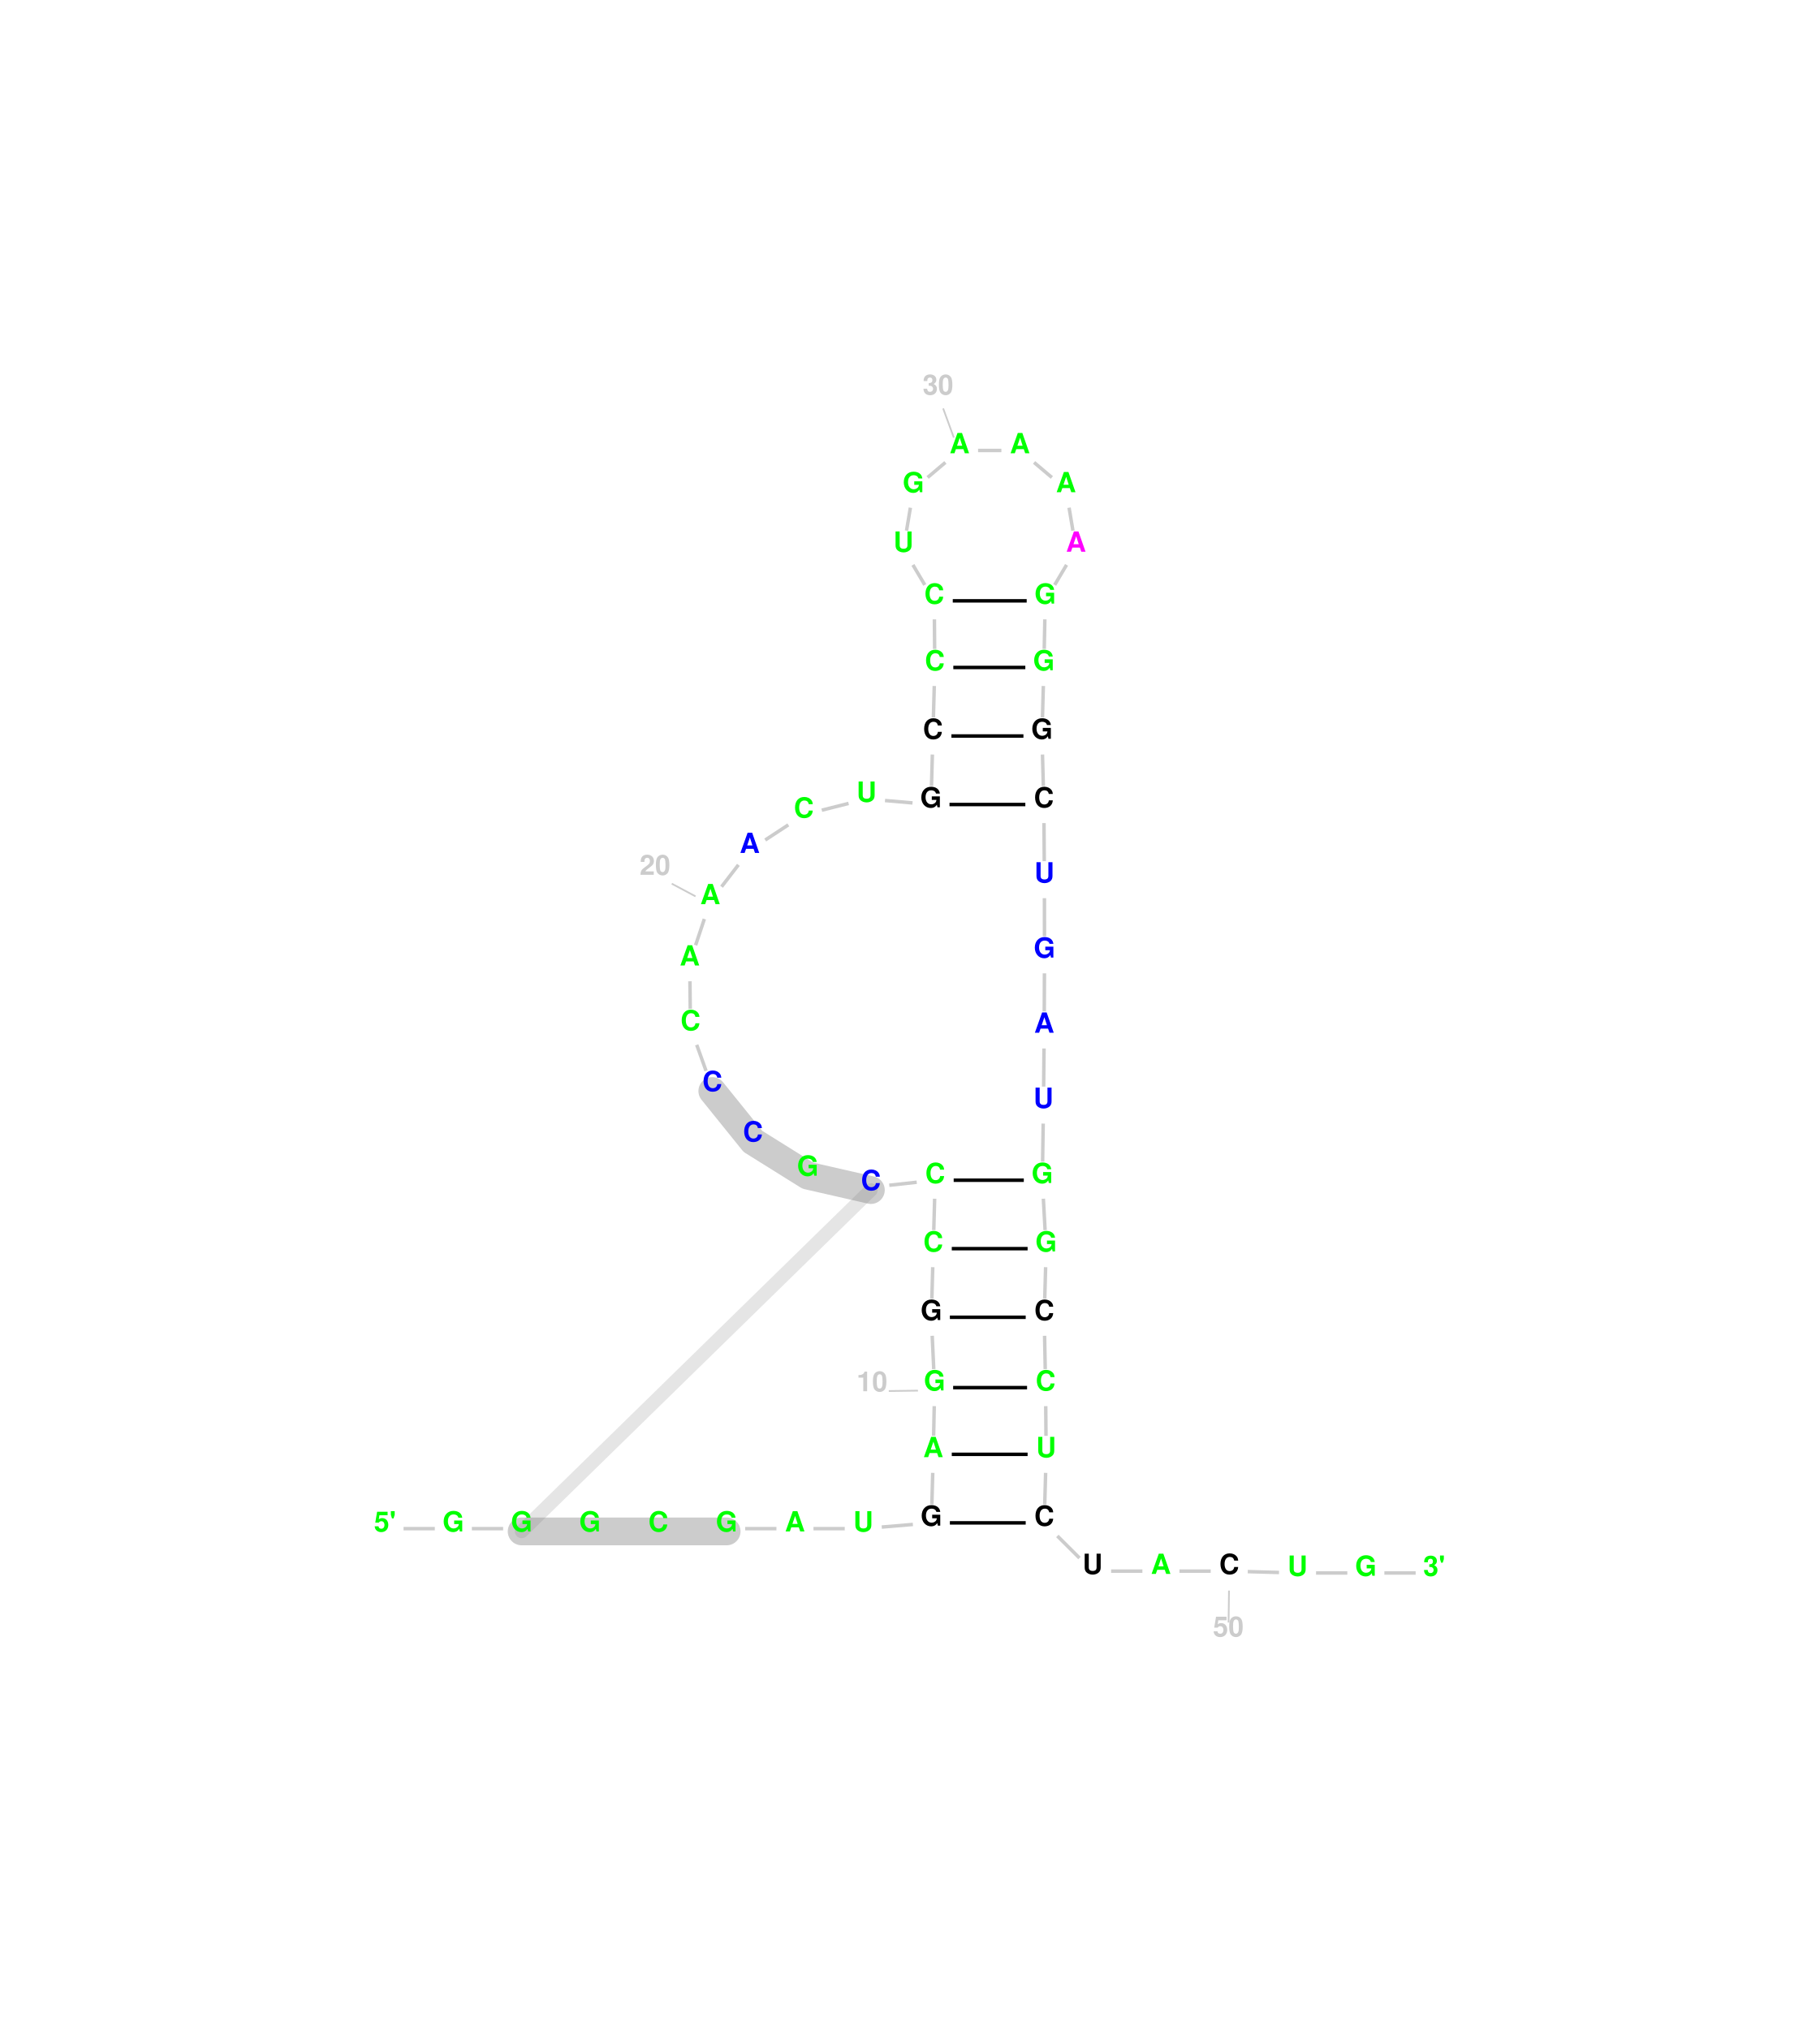
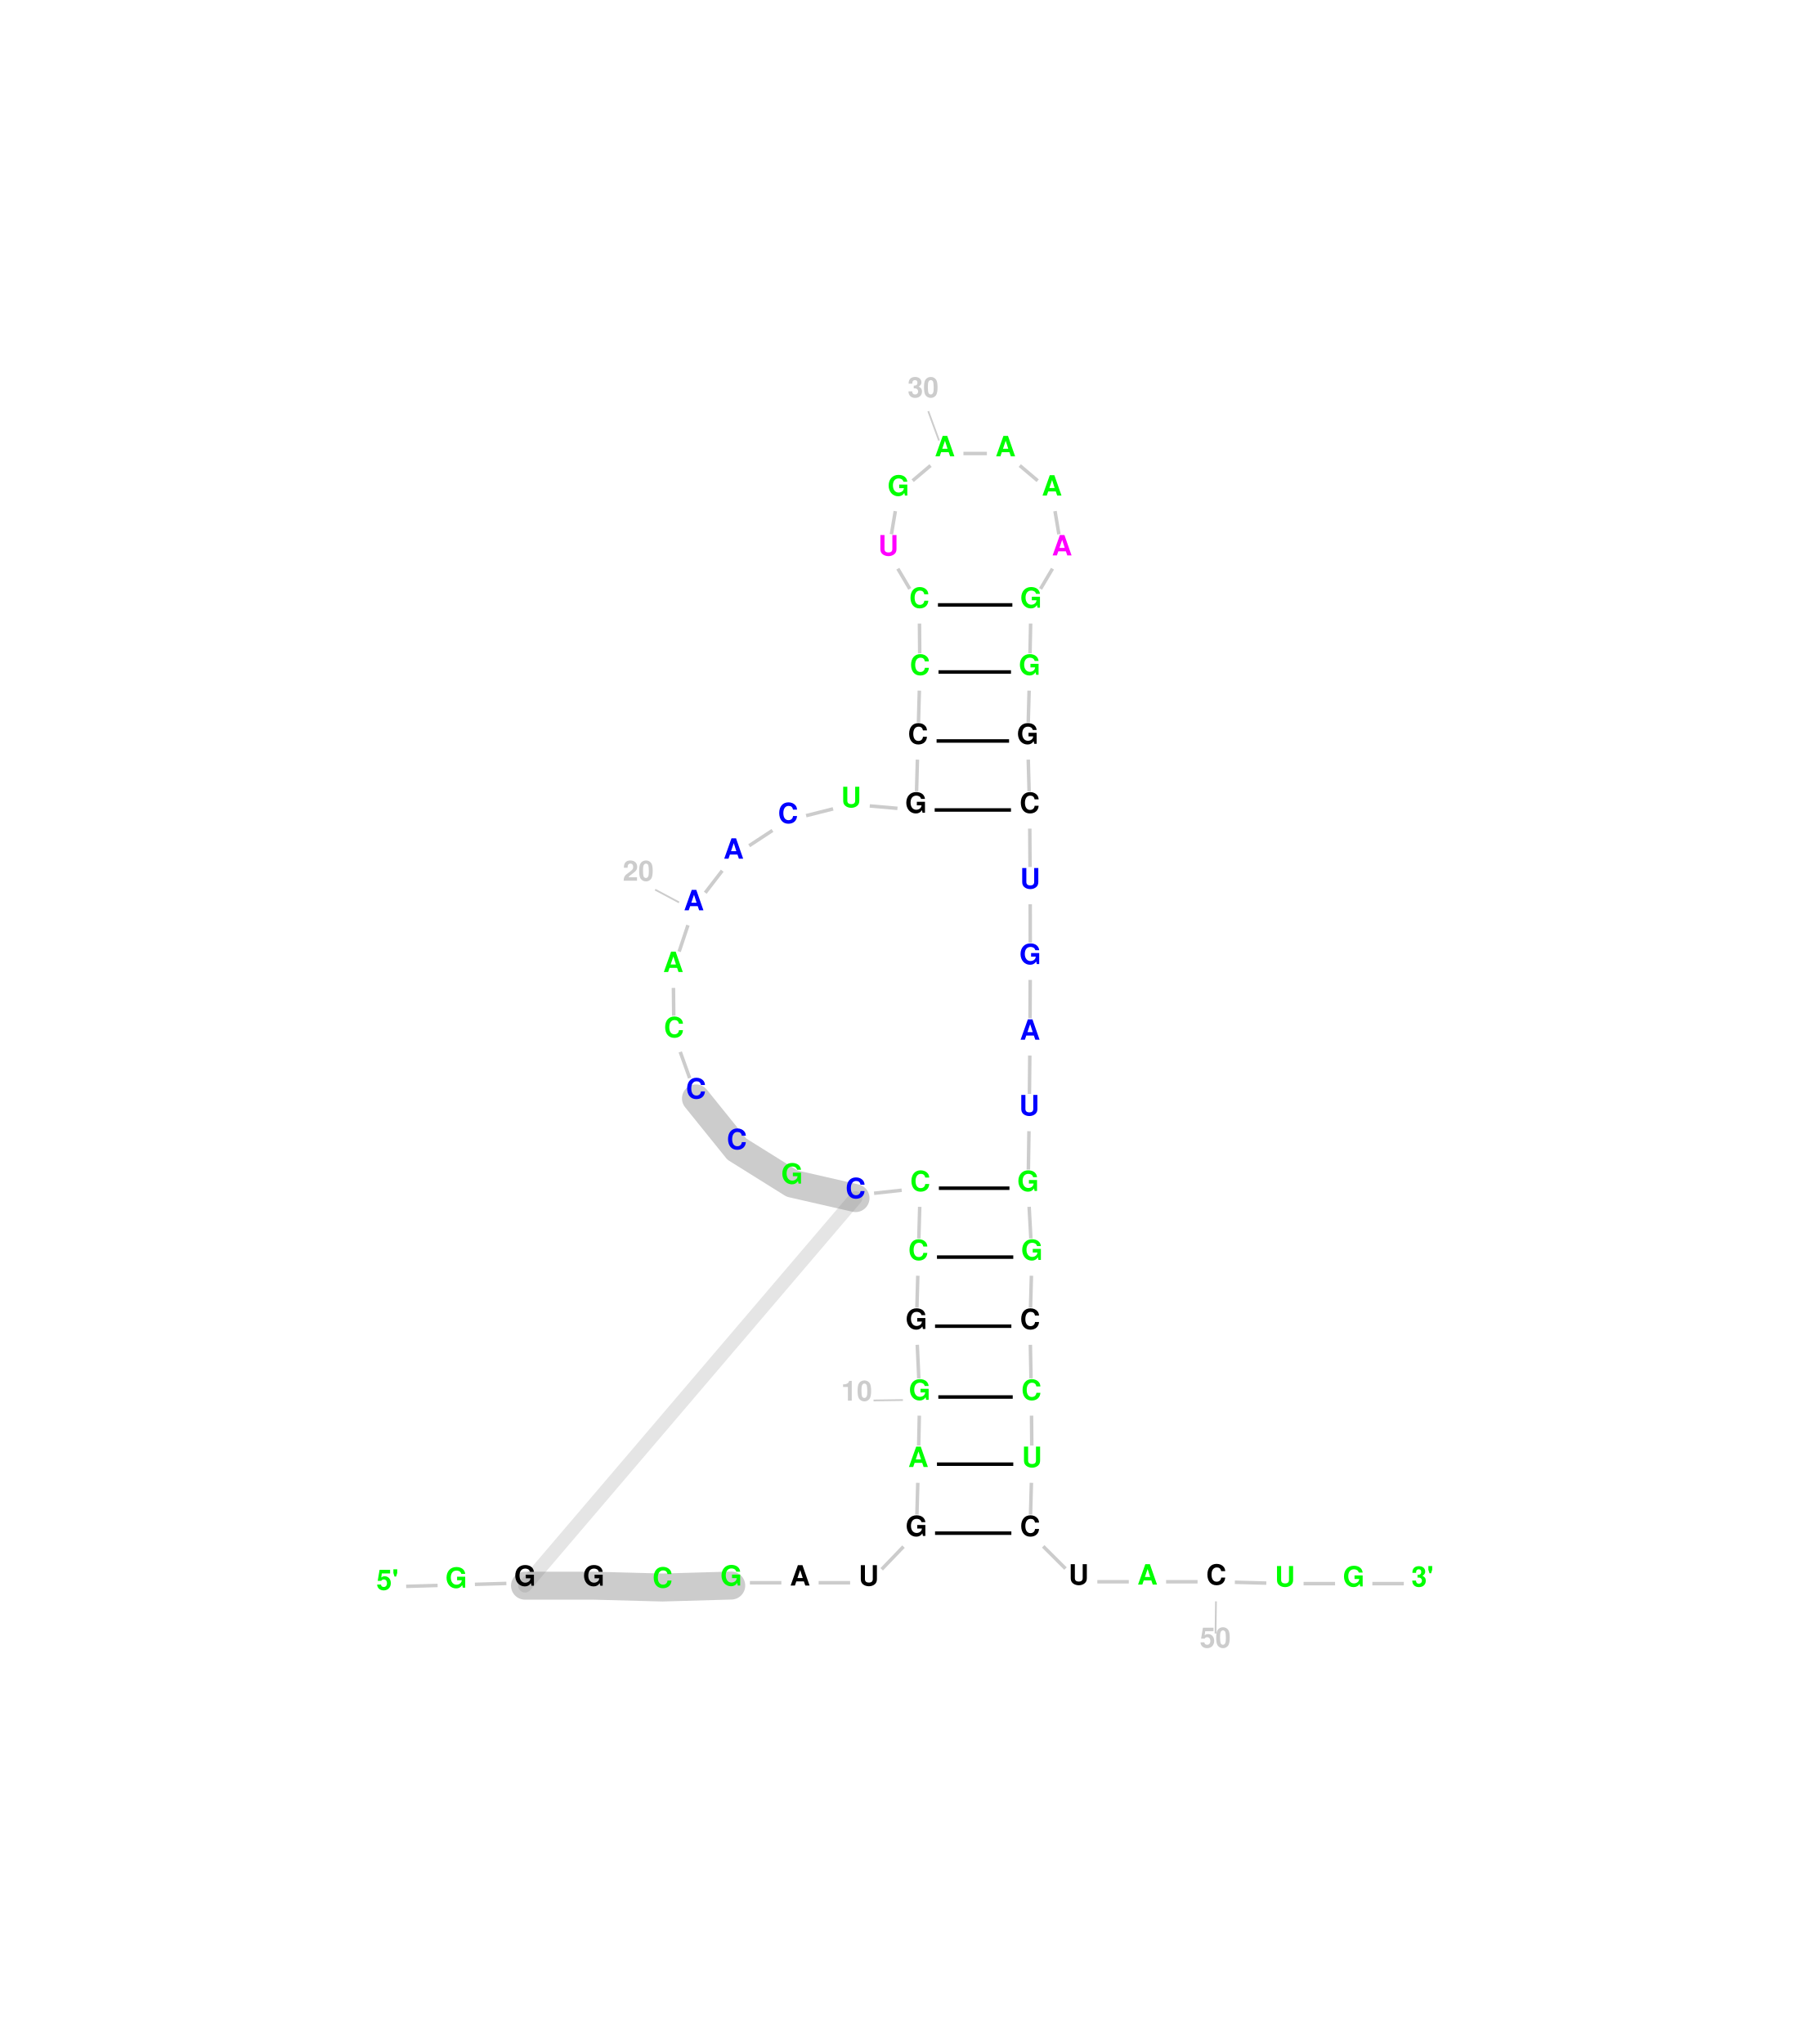
- <svg xmlns="http://www.w3.org/2000/svg" width="200.644" height="223.833" style="font-size: 3.065px; font-weight: bold; font-family: Helvetica; ">
+ <svg xmlns="http://www.w3.org/2000/svg" width="198.347" height="223.973">
  <g>
    <style type="text/css">


- text.red {fill: rgb(255, 0, 255); }
- text.green {fill: rgb(0, 255, 0); }
- text.blue {fill: rgb(0, 0, 255); }
- text.black {fill: rgb(0, 0, 0); }
- text.gray {fill: rgb(204, 204, 204); }
- text.brown {fill: rgb(211.65, 104.55, 30.6); }
- text {fill: rgb(0, 0, 0); text-anchor: middle; alignment-baseline: middle; }
circle.red {stroke: rgb(255, 0, 255); fill: none; }
circle.green {stroke: rgb(0, 255, 0); fill: none; }
circle.blue {stroke: rgb(0, 0, 255); fill: none; }
circle.black {stroke: rgb(0, 0, 0); fill: none; }
circle.gray {stroke: rgb(204, 204, 204); fill: none; }
circle.brown {stroke: rgb(211.65, 104.55, 30.6); fill: none; }
line.red {stroke: rgb(255, 0, 255); stroke-width: 0.383; }
line.green {stroke: rgb(0, 255, 0); stroke-width: 0.383; }
line.blue {stroke: rgb(0, 0, 255); stroke-width: 0.383; }
line.black {stroke: rgb(0, 0, 0); stroke-width: 0.383; }
line.gray {stroke: rgb(204, 204, 204); stroke-width: 0.383; }
line.brown {stroke: rgb(211.65, 104.55, 30.6); stroke-width: 0.383; }
line {stroke: rgb(0, 0, 0); }
- text.numbering-label {fill: rgb(204, 204, 204);}
- line.numbering-line {stroke: rgb(204, 204, 204); stroke-width: 0.192;}
- line.predicted {stroke: rgb(0, 0, 0); stroke-dasharray: 2}
- .template {visibility:hidden}
- polyline {fill:none; stroke-linejoin:round; }
- .pseudoknot_segment1 {stroke-linecap:round; stroke-opacity: 0.4; stroke-width:3.065px}
- .pseudoknot_segment2 {stroke-linecap:round; stroke-opacity: 0.4; stroke-width:3.065px}
- .pseudoknot_connection {stroke-linecap:round; stroke-opacity: 0.2; stroke-width:1.5}
+ text.red {fill: rgb(255, 0, 255); font-size: 3.065px; font-weight: bold; font-family: Helvetica; }
+ text.green {fill: rgb(0, 255, 0); font-size: 3.065px; font-weight: bold; font-family: Helvetica; }
+ text.blue {fill: rgb(0, 0, 255); font-size: 3.065px; font-weight: bold; font-family: Helvetica; }
+ text.black {fill: rgb(0, 0, 0); font-size: 3.065px; font-weight: bold; font-family: Helvetica; }
+ text.gray {fill: rgb(204, 204, 204); font-size: 3.065px; font-weight: bold; font-family: Helvetica; }
+ text.brown {fill: rgb(211.65, 104.55, 30.6); font-size: 3.065px; font-weight: bold; font-family: Helvetica; }
+ text {fill: rgb(0, 0, 0); font-size: 3.065px; font-weight: bold; font-family: Helvetica; text-anchor: middle; alignment-baseline: middle; }
+ 
+ .pseudoknot_connection{stroke-linecap: round; stroke-opacity: 0.2; stroke-width: 1.5; }
+ .pseudoknot_segment1{stroke-linecap: round; stroke-opacity: 0.4; stroke-width: 3.065; }
+ .pseudoknot_segment2{stroke-linecap: round; stroke-opacity: 0.4; stroke-width: 3.065; }
+ line.numbering-line{stroke: rgb(204, 204, 204); stroke-width: 0.192; }
+ line.predicted{stroke: rgb(0, 0, 0); stroke-dasharray: 2; }
+ polyline{fill: none; stroke-linejoin: round; }
+ template{visibility: hidden; }
+ text.numbering-label{fill: rgb(204, 204, 204); }

</style>
  </g>
  <g>
-     <polyline points="57.535 168.941, 65.071 168.941, 72.606 168.941, 80.142 168.941" class="gray pseudoknot_segment1" stroke="gray" title="Pseudoknot 2:5--14:17(GGCG--CGCC)" id="pn-2-5-14-17" />
-   </g>
-   <g>
-     <polyline points="96.05 131.283, 89.094 129.694, 83.043 125.915, 78.564 120.361" class="gray pseudoknot_segment2" stroke="gray" title="Pseudoknot 2:5--14:17(GGCG--CGCC)" id="pn-2-5-14-17" />
-   </g>
-   <g>
-     <polyline points="57.535 168.941, 96.05 131.283" class="gray pseudoknot_connection" stroke="gray" title="Pseudoknot 2:5--14:17(GGCG--CGCC)" id="pn-2-5-14-17" />
-   </g>
-   <g>
-     <text x="42.465" y="168.941" class="green">5'</text>
-   </g>
-   <g>
-     <text x="50" y="168.941" class="green">G</text>
-   </g>
-   <g>
-     <text x="57.535" y="168.941" class="green">G</text>
-   </g>
-   <g>
-     <text x="65.071" y="168.941" class="green">G</text>
-   </g>
-   <g>
-     <text x="72.606" y="168.941" class="green">C</text>
-   </g>
-   <g>
-     <text x="80.142" y="168.941" class="green">G</text>
-   </g>
-   <g>
-     <text x="87.677" y="168.941" class="green">A</text>
-   </g>
-   <g>
-     <text x="95.213" y="168.941" class="green">U</text>
-   </g>
-   <g>
-     <text x="102.722" y="168.305" class="black">G</text>
-   </g>
-   <g>
-     <line x1="104.765" y1="167.998" x2="113.128" y2="167.998" class="black" />
-   </g>
-   <g>
-     <text x="102.932" y="160.745" class="green">A</text>
-   </g>
-   <g>
-     <line x1="104.975" y1="160.438" x2="113.338" y2="160.438" class="black" />
-   </g>
-   <g>
-     <text x="103.082" y="153.385" class="green">G</text>
-   </g>
-   <g>
-     <line x1="105.125" y1="153.078" x2="113.278" y2="153.078" class="black" />
-   </g>
-   <g>
-     <text x="96.185" y="153.481" class="numbering-label sequential">10</text>
-   </g>
-   <g>
-     <line x1="101.243" y1="153.41" x2="98.025" y2="153.455" class="numbering-line sequential" />
-   </g>
-   <g>
-     <text x="102.722" y="145.625" class="black">G</text>
-   </g>
-   <g>
-     <line x1="104.765" y1="145.318" x2="113.128" y2="145.318" class="black" />
-   </g>
-   <g>
-     <text x="102.932" y="138.055" class="green">C</text>
-   </g>
-   <g>
-     <line x1="104.975" y1="137.748" x2="113.338" y2="137.748" class="black" />
-   </g>
-   <g>
-     <text x="103.142" y="130.505" class="green">C</text>
-   </g>
-   <g>
-     <line x1="105.185" y1="130.198" x2="112.918" y2="130.198" class="black" />
-   </g>
-   <g>
-     <text x="96.05" y="131.283" class="blue">C</text>
-   </g>
-   <g>
-     <text x="89.094" y="129.694" class="green">G</text>
-   </g>
-   <g>
-     <text x="83.043" y="125.915" class="blue">C</text>
-   </g>
-   <g>
-     <text x="78.564" y="120.361" class="blue">C</text>
-   </g>
-   <g>
-     <text x="76.152" y="113.647" class="green">C</text>
-   </g>
-   <g>
-     <text x="76.073" y="106.513" class="green">A</text>
-   </g>
-   <g>
-     <text x="78.335" y="99.747" class="green">A</text>
-   </g>
-   <g>
-     <text x="72.249" y="96.504" class="numbering-label sequential">20</text>
-   </g>
-   <g>
-     <line x1="76.712" y1="98.882" x2="74.088" y2="97.484" class="numbering-line sequential" />
-   </g>
-   <g>
-     <text x="82.69" y="94.095" class="blue">A</text>
-   </g>
-   <g>
-     <text x="88.655" y="90.182" class="green">C</text>
-   </g>
-   <g>
-     <text x="95.573" y="88.44" class="green">U</text>
-   </g>
-   <g>
-     <text x="102.681" y="89.06" class="black">G</text>
-   </g>
-   <g>
-     <line x1="104.724" y1="88.753" x2="113.087" y2="88.753" class="black" />
-   </g>
-   <g>
-     <text x="102.891" y="81.5" class="black">C</text>
-   </g>
-   <g>
-     <line x1="104.934" y1="81.193" x2="112.877" y2="81.193" class="black" />
-   </g>
-   <g>
-     <text x="103.101" y="73.94" class="green">C</text>
-   </g>
-   <g>
-     <line x1="105.144" y1="73.633" x2="113.087" y2="73.633" class="black" />
-   </g>
-   <g>
-     <text x="103.041" y="66.59" class="green">C</text>
-   </g>
-   <g>
-     <line x1="105.084" y1="66.283" x2="113.237" y2="66.283" class="black" />
-   </g>
-   <g>
-     <text x="99.645" y="60.864" class="green">U</text>
-   </g>
-   <g>
-     <text x="100.749" y="54.299" class="green">G</text>
-   </g>
-   <g>
-     <text x="105.832" y="50" class="green">A</text>
-   </g>
-   <g>
-     <text x="103.461" y="43.524" class="numbering-label sequential">30</text>
-   </g>
-   <g>
-     <line x1="105.2" y1="48.273" x2="104.022" y2="45.056" class="numbering-line sequential" />
-   </g>
-   <g>
-     <text x="112.489" y="50" class="green">A</text>
-   </g>
-   <g>
-     <text x="117.572" y="54.299" class="green">A</text>
-   </g>
-   <g>
-     <text x="118.677" y="60.864" class="red">A</text>
-   </g>
-   <g>
-     <text x="115.281" y="66.59" class="green">G</text>
-   </g>
-   <g>
-     <text x="115.131" y="73.94" class="green">G</text>
-   </g>
-   <g>
-     <text x="114.921" y="81.5" class="black">G</text>
-   </g>
-   <g>
-     <text x="115.131" y="89.06" class="black">C</text>
-   </g>
-   <g>
-     <text x="115.19" y="97.349" class="blue">U</text>
-   </g>
-   <g>
-     <text x="115.202" y="105.638" class="blue">G</text>
-   </g>
-   <g>
-     <text x="115.168" y="113.927" class="blue">A</text>
-   </g>
-   <g>
-     <text x="115.088" y="122.216" class="blue">U</text>
-   </g>
-   <g>
-     <text x="114.962" y="130.505" class="green">G</text>
-   </g>
-   <g>
-     <text x="115.382" y="138.055" class="green">G</text>
-   </g>
-   <g>
-     <text x="115.172" y="145.625" class="black">C</text>
-   </g>
-   <g>
-     <text x="115.322" y="153.385" class="green">C</text>
-   </g>
-   <g>
-     <text x="115.382" y="160.745" class="green">U</text>
-   </g>
-   <g>
-     <text x="115.172" y="168.305" class="black">C</text>
-   </g>
-   <g>
-     <text x="120.505" y="173.628" class="black">U</text>
-   </g>
-   <g>
-     <text x="128.04" y="173.628" class="green">A</text>
-   </g>
-   <g>
-     <text x="135.576" y="173.628" class="black">C</text>
-   </g>
-   <g>
-     <text x="135.482" y="180.524" class="numbering-label sequential">50</text>
-   </g>
-   <g>
-     <line x1="135.551" y1="175.467" x2="135.503" y2="178.992" class="numbering-line sequential" />
-   </g>
-   <g>
-     <text x="143.109" y="173.833" class="green">U</text>
-   </g>
-   <g>
-     <text x="150.644" y="173.833" class="green">G</text>
-   </g>
-   <g>
-     <text x="158.18" y="173.833" class="green">3'</text>
-   </g>
-   <g>
-     <line x1="44.508" y1="168.635" x2="47.956" y2="168.635" class="gray" />
-   </g>
-   <g>
-     <line x1="52.044" y1="168.635" x2="55.492" y2="168.635" class="gray" />
-   </g>
-   <g>
-     <line x1="59.579" y1="168.635" x2="63.028" y2="168.635" class="gray" />
-   </g>
-   <g>
-     <line x1="67.115" y1="168.635" x2="70.563" y2="168.635" class="gray" />
-   </g>
-   <g>
-     <line x1="74.65" y1="168.635" x2="78.099" y2="168.635" class="gray" />
-   </g>
-   <g>
-     <line x1="82.186" y1="168.635" x2="85.634" y2="168.635" class="gray" />
-   </g>
-   <g>
-     <line x1="89.721" y1="168.635" x2="93.169" y2="168.635" class="gray" />
-   </g>
-   <g>
-     <line x1="97.249" y1="168.462" x2="100.685" y2="168.171" class="gray" />
-   </g>
-   <g>
-     <line x1="102.778" y1="165.956" x2="102.875" y2="162.481" class="gray" />
-   </g>
-   <g>
-     <line x1="102.973" y1="158.395" x2="103.04" y2="155.121" class="gray" />
-   </g>
-   <g>
-     <line x1="102.987" y1="151.037" x2="102.816" y2="147.36" class="gray" />
-   </g>
-   <g>
-     <line x1="102.778" y1="143.276" x2="102.875" y2="139.791" class="gray" />
-   </g>
-   <g>
-     <line x1="102.988" y1="135.706" x2="103.085" y2="132.241" class="gray" />
-   </g>
-   <g>
-     <line x1="101.11" y1="130.421" x2="98.081" y2="130.753" class="gray" />
-   </g>
-   <g>
-     <line x1="94.057" y1="130.521" x2="91.087" y2="129.843" class="gray" />
-   </g>
-   <g>
-     <line x1="87.361" y1="128.305" x2="84.776" y2="126.691" class="gray" />
-   </g>
-   <g>
-     <line x1="81.76" y1="124.018" x2="79.847" y2="121.646" class="gray" />
-   </g>
-   <g>
-     <line x1="77.874" y1="118.132" x2="76.843" y2="115.264" class="gray" />
-   </g>
-   <g>
-     <line x1="76.13" y1="111.297" x2="76.096" y2="108.25" class="gray" />
-   </g>
-   <g>
-     <line x1="76.721" y1="104.269" x2="77.687" y2="101.378" class="gray" />
-   </g>
-   <g>
-     <line x1="79.582" y1="97.822" x2="81.442" y2="95.408" class="gray" />
-   </g>
-   <g>
-     <line x1="84.398" y1="92.668" x2="86.946" y2="90.997" class="gray" />
-   </g>
-   <g>
-     <line x1="90.637" y1="89.377" x2="93.592" y2="88.632" class="gray" />
-   </g>
-   <g>
-     <line x1="97.609" y1="88.311" x2="100.645" y2="88.576" class="gray" />
-   </g>
-   <g>
-     <line x1="102.738" y1="86.711" x2="102.834" y2="83.236" class="gray" />
-   </g>
-   <g>
-     <line x1="102.948" y1="79.151" x2="103.044" y2="75.676" class="gray" />
-   </g>
-   <g>
-     <line x1="103.084" y1="71.59" x2="103.058" y2="68.327" class="gray" />
-   </g>
-   <g>
-     <line x1="101.998" y1="64.526" x2="100.687" y2="62.315" class="gray" />
-   </g>
-   <g>
-     <line x1="99.984" y1="58.542" x2="100.41" y2="56.008" class="gray" />
-   </g>
-   <g>
-     <line x1="102.31" y1="52.673" x2="104.272" y2="51.013" class="gray" />
-   </g>
-   <g>
-     <line x1="107.876" y1="49.694" x2="110.446" y2="49.694" class="gray" />
-   </g>
-   <g>
-     <line x1="114.05" y1="51.013" x2="116.012" y2="52.673" class="gray" />
-   </g>
-   <g>
-     <line x1="117.911" y1="56.008" x2="118.338" y2="58.542" class="gray" />
-   </g>
-   <g>
-     <line x1="117.635" y1="62.315" x2="116.323" y2="64.526" class="gray" />
-   </g>
-   <g>
-     <line x1="115.239" y1="68.326" x2="115.173" y2="71.59" class="gray" />
-   </g>
-   <g>
-     <line x1="115.074" y1="75.676" x2="114.978" y2="79.151" class="gray" />
-   </g>
-   <g>
-     <line x1="114.978" y1="83.236" x2="115.074" y2="86.711" class="gray" />
-   </g>
-   <g>
-     <line x1="115.145" y1="90.797" x2="115.175" y2="94.999" class="gray" />
-   </g>
-   <g>
-     <line x1="115.193" y1="99.086" x2="115.199" y2="103.288" class="gray" />
-   </g>
-   <g>
-     <line x1="115.194" y1="107.375" x2="115.176" y2="111.577" class="gray" />
-   </g>
-   <g>
-     <line x1="115.148" y1="115.664" x2="115.108" y2="119.866" class="gray" />
-   </g>
-   <g>
-     <line x1="115.057" y1="123.953" x2="114.993" y2="128.155" class="gray" />
-   </g>
-   <g>
-     <line x1="115.075" y1="132.239" x2="115.268" y2="135.708" class="gray" />
-   </g>
-   <g>
-     <line x1="115.325" y1="139.791" x2="115.228" y2="143.276" class="gray" />
-   </g>
-   <g>
-     <line x1="115.211" y1="147.361" x2="115.282" y2="151.035" class="gray" />
-   </g>
-   <g>
-     <line x1="115.338" y1="155.122" x2="115.365" y2="158.395" class="gray" />
-   </g>
-   <g>
-     <line x1="115.325" y1="162.481" x2="115.228" y2="165.956" class="gray" />
-   </g>
-   <g>
-     <line x1="116.618" y1="169.442" x2="119.059" y2="171.878" class="gray" />
-   </g>
-   <g>
-     <line x1="122.548" y1="173.322" x2="125.997" y2="173.322" class="gray" />
-   </g>
-   <g>
-     <line x1="130.084" y1="173.322" x2="133.532" y2="173.322" class="gray" />
-   </g>
-   <g>
-     <line x1="137.619" y1="173.377" x2="141.066" y2="173.471" class="gray" />
-   </g>
-   <g>
-     <line x1="145.152" y1="173.527" x2="148.601" y2="173.527" class="gray" />
-   </g>
-   <g>
-     <line x1="152.688" y1="173.527" x2="156.136" y2="173.527" class="gray" />
+     <polyline points="57.532 173.753, 65.068 173.753, 72.601 173.953, 80.133 173.739" class="gray pseudoknot_segment1" stroke="gray" title="Pseudoknot 2:5--14:17(GGCG--CGCC)" id="pn-2-5-14-17" />
+   </g>
+   <g>
+     <polyline points="93.753 131.283, 86.797 129.694, 80.746 125.915, 76.267 120.361" class="gray pseudoknot_segment2" stroke="gray" title="Pseudoknot 2:5--14:17(GGCG--CGCC)" id="pn-2-5-14-17" />
+   </g>
+   <g>
+     <polyline points="57.532 173.753, 93.753 131.283" class="gray pseudoknot_connection" stroke="gray" title="Pseudoknot 2:5--14:17(GGCG--CGCC)" id="pn-2-5-14-17" />
+   </g>
+   <g>
+     <text x="42.468" y="174.193" class="green">5'</text>
+   </g>
+   <g>
+     <text x="50" y="173.973" class="green">G</text>
+   </g>
+   <g>
+     <text x="57.532" y="173.753" class="black">G</text>
+   </g>
+   <g>
+     <text x="65.068" y="173.753" class="black">G</text>
+   </g>
+   <g>
+     <text x="72.601" y="173.953" class="green">C</text>
+   </g>
+   <g>
+     <text x="80.133" y="173.739" class="green">G</text>
+   </g>
+   <g>
+     <text x="87.669" y="173.739" class="black">A</text>
+   </g>
+   <g>
+     <text x="95.204" y="173.739" class="black">U</text>
+   </g>
+   <g>
+     <text x="100.425" y="168.305" class="black">G</text>
+   </g>
+   <g>
+     <line x1="102.468" y1="167.998" x2="110.831" y2="167.998" class="black" />
+   </g>
+   <g>
+     <text x="100.635" y="160.745" class="green">A</text>
+   </g>
+   <g>
+     <line x1="102.678" y1="160.438" x2="111.041" y2="160.438" class="black" />
+   </g>
+   <g>
+     <text x="100.785" y="153.385" class="green">G</text>
+   </g>
+   <g>
+     <line x1="102.828" y1="153.078" x2="110.981" y2="153.078" class="black" />
+   </g>
+   <g>
+     <text x="93.888" y="153.481" class="numbering-label sequential">10</text>
+   </g>
+   <g>
+     <line x1="98.946" y1="153.41" x2="95.728" y2="153.455" class="numbering-line sequential" />
+   </g>
+   <g>
+     <text x="100.425" y="145.625" class="black">G</text>
+   </g>
+   <g>
+     <line x1="102.468" y1="145.318" x2="110.831" y2="145.318" class="black" />
+   </g>
+   <g>
+     <text x="100.635" y="138.055" class="green">C</text>
+   </g>
+   <g>
+     <line x1="102.678" y1="137.748" x2="111.041" y2="137.748" class="black" />
+   </g>
+   <g>
+     <text x="100.845" y="130.505" class="green">C</text>
+   </g>
+   <g>
+     <line x1="102.888" y1="130.198" x2="110.621" y2="130.198" class="black" />
+   </g>
+   <g>
+     <text x="93.753" y="131.283" class="blue">C</text>
+   </g>
+   <g>
+     <text x="86.797" y="129.694" class="green">G</text>
+   </g>
+   <g>
+     <text x="80.746" y="125.915" class="blue">C</text>
+   </g>
+   <g>
+     <text x="76.267" y="120.361" class="blue">C</text>
+   </g>
+   <g>
+     <text x="73.855" y="113.647" class="green">C</text>
+   </g>
+   <g>
+     <text x="73.776" y="106.513" class="green">A</text>
+   </g>
+   <g>
+     <text x="76.038" y="99.747" class="blue">A</text>
+   </g>
+   <g>
+     <text x="69.952" y="96.504" class="numbering-label sequential">20</text>
+   </g>
+   <g>
+     <line x1="74.415" y1="98.882" x2="71.791" y2="97.484" class="numbering-line sequential" />
+   </g>
+   <g>
+     <text x="80.393" y="94.095" class="blue">A</text>
+   </g>
+   <g>
+     <text x="86.358" y="90.182" class="blue">C</text>
+   </g>
+   <g>
+     <text x="93.276" y="88.44" class="green">U</text>
+   </g>
+   <g>
+     <text x="100.384" y="89.06" class="black">G</text>
+   </g>
+   <g>
+     <line x1="102.427" y1="88.753" x2="110.79" y2="88.753" class="black" />
+   </g>
+   <g>
+     <text x="100.594" y="81.5" class="black">C</text>
+   </g>
+   <g>
+     <line x1="102.637" y1="81.193" x2="110.58" y2="81.193" class="black" />
+   </g>
+   <g>
+     <text x="100.804" y="73.94" class="green">C</text>
+   </g>
+   <g>
+     <line x1="102.847" y1="73.633" x2="110.79" y2="73.633" class="black" />
+   </g>
+   <g>
+     <text x="100.744" y="66.59" class="green">C</text>
+   </g>
+   <g>
+     <line x1="102.787" y1="66.283" x2="110.94" y2="66.283" class="black" />
+   </g>
+   <g>
+     <text x="97.348" y="60.864" class="red">U</text>
+   </g>
+   <g>
+     <text x="98.452" y="54.299" class="green">G</text>
+   </g>
+   <g>
+     <text x="103.535" y="50" class="green">A</text>
+   </g>
+   <g>
+     <text x="101.164" y="43.524" class="numbering-label sequential">30</text>
+   </g>
+   <g>
+     <line x1="102.903" y1="48.273" x2="101.725" y2="45.056" class="numbering-line sequential" />
+   </g>
+   <g>
+     <text x="110.193" y="50" class="green">A</text>
+   </g>
+   <g>
+     <text x="115.275" y="54.299" class="green">A</text>
+   </g>
+   <g>
+     <text x="116.38" y="60.864" class="red">A</text>
+   </g>
+   <g>
+     <text x="112.984" y="66.59" class="green">G</text>
+   </g>
+   <g>
+     <text x="112.834" y="73.94" class="green">G</text>
+   </g>
+   <g>
+     <text x="112.624" y="81.5" class="black">G</text>
+   </g>
+   <g>
+     <text x="112.834" y="89.06" class="black">C</text>
+   </g>
+   <g>
+     <text x="112.893" y="97.349" class="blue">U</text>
+   </g>
+   <g>
+     <text x="112.905" y="105.638" class="blue">G</text>
+   </g>
+   <g>
+     <text x="112.871" y="113.927" class="blue">A</text>
+   </g>
+   <g>
+     <text x="112.791" y="122.216" class="blue">U</text>
+   </g>
+   <g>
+     <text x="112.665" y="130.505" class="green">G</text>
+   </g>
+   <g>
+     <text x="113.085" y="138.055" class="green">G</text>
+   </g>
+   <g>
+     <text x="112.875" y="145.625" class="black">C</text>
+   </g>
+   <g>
+     <text x="113.025" y="153.385" class="green">C</text>
+   </g>
+   <g>
+     <text x="113.085" y="160.745" class="green">U</text>
+   </g>
+   <g>
+     <text x="112.875" y="168.305" class="black">C</text>
+   </g>
+   <g>
+     <text x="118.208" y="173.628" class="black">U</text>
+   </g>
+   <g>
+     <text x="125.743" y="173.628" class="green">A</text>
+   </g>
+   <g>
+     <text x="133.279" y="173.628" class="black">C</text>
+   </g>
+   <g>
+     <text x="133.185" y="180.524" class="numbering-label sequential">50</text>
+   </g>
+   <g>
+     <line x1="133.254" y1="175.467" x2="133.206" y2="178.992" class="numbering-line sequential" />
+   </g>
+   <g>
+     <text x="140.812" y="173.833" class="green">U</text>
+   </g>
+   <g>
+     <text x="148.347" y="173.833" class="green">G</text>
+   </g>
+   <g>
+     <text x="155.883" y="173.833" class="green">3'</text>
+   </g>
+   <g>
+     <line x1="44.51" y1="173.827" x2="47.957" y2="173.726" class="gray" />
+   </g>
+   <g>
+     <line x1="52.043" y1="173.607" x2="55.49" y2="173.506" class="gray" />
+   </g>
+   <g>
+     <line x1="59.576" y1="173.447" x2="63.024" y2="173.447" class="gray" />
+   </g>
+   <g>
+     <line x1="67.111" y1="173.501" x2="70.558" y2="173.592" class="gray" />
+   </g>
+   <g>
+     <line x1="74.643" y1="173.588" x2="78.09" y2="173.49" class="gray" />
+   </g>
+   <g>
+     <line x1="82.177" y1="173.432" x2="85.625" y2="173.432" class="gray" />
+   </g>
+   <g>
+     <line x1="89.712" y1="173.432" x2="93.161" y2="173.432" class="gray" />
+   </g>
+   <g>
+     <line x1="96.62" y1="171.959" x2="99.009" y2="169.472" class="gray" />
+   </g>
+   <g>
+     <line x1="100.481" y1="165.956" x2="100.578" y2="162.481" class="gray" />
+   </g>
+   <g>
+     <line x1="100.676" y1="158.395" x2="100.743" y2="155.121" class="gray" />
+   </g>
+   <g>
+     <line x1="100.69" y1="151.037" x2="100.519" y2="147.36" class="gray" />
+   </g>
+   <g>
+     <line x1="100.481" y1="143.276" x2="100.578" y2="139.791" class="gray" />
+   </g>
+   <g>
+     <line x1="100.691" y1="135.706" x2="100.788" y2="132.241" class="gray" />
+   </g>
+   <g>
+     <line x1="98.813" y1="130.421" x2="95.784" y2="130.753" class="gray" />
+   </g>
+   <g>
+     <line x1="91.76" y1="130.521" x2="88.79" y2="129.843" class="gray" />
+   </g>
+   <g>
+     <line x1="85.064" y1="128.305" x2="82.48" y2="126.691" class="gray" />
+   </g>
+   <g>
+     <line x1="79.463" y1="124.018" x2="77.55" y2="121.646" class="gray" />
+   </g>
+   <g>
+     <line x1="75.577" y1="118.132" x2="74.546" y2="115.264" class="gray" />
+   </g>
+   <g>
+     <line x1="73.833" y1="111.297" x2="73.799" y2="108.25" class="gray" />
+   </g>
+   <g>
+     <line x1="74.424" y1="104.269" x2="75.39" y2="101.378" class="gray" />
+   </g>
+   <g>
+     <line x1="77.286" y1="97.822" x2="79.145" y2="95.408" class="gray" />
+   </g>
+   <g>
+     <line x1="82.101" y1="92.668" x2="84.65" y2="90.997" class="gray" />
+   </g>
+   <g>
+     <line x1="88.34" y1="89.377" x2="91.295" y2="88.632" class="gray" />
+   </g>
+   <g>
+     <line x1="95.312" y1="88.311" x2="98.348" y2="88.576" class="gray" />
+   </g>
+   <g>
+     <line x1="100.441" y1="86.711" x2="100.537" y2="83.236" class="gray" />
+   </g>
+   <g>
+     <line x1="100.651" y1="79.151" x2="100.747" y2="75.676" class="gray" />
+   </g>
+   <g>
+     <line x1="100.787" y1="71.59" x2="100.761" y2="68.327" class="gray" />
+   </g>
+   <g>
+     <line x1="99.701" y1="64.526" x2="98.39" y2="62.315" class="gray" />
+   </g>
+   <g>
+     <line x1="97.687" y1="58.542" x2="98.113" y2="56.008" class="gray" />
+   </g>
+   <g>
+     <line x1="100.013" y1="52.673" x2="101.975" y2="51.013" class="gray" />
+   </g>
+   <g>
+     <line x1="105.579" y1="49.694" x2="108.149" y2="49.694" class="gray" />
+   </g>
+   <g>
+     <line x1="111.753" y1="51.013" x2="113.715" y2="52.673" class="gray" />
+   </g>
+   <g>
+     <line x1="115.614" y1="56.008" x2="116.041" y2="58.542" class="gray" />
+   </g>
+   <g>
+     <line x1="115.338" y1="62.315" x2="114.026" y2="64.526" class="gray" />
+   </g>
+   <g>
+     <line x1="112.942" y1="68.326" x2="112.876" y2="71.59" class="gray" />
+   </g>
+   <g>
+     <line x1="112.777" y1="75.676" x2="112.681" y2="79.151" class="gray" />
+   </g>
+   <g>
+     <line x1="112.681" y1="83.236" x2="112.777" y2="86.711" class="gray" />
+   </g>
+   <g>
+     <line x1="112.848" y1="90.797" x2="112.878" y2="94.999" class="gray" />
+   </g>
+   <g>
+     <line x1="112.896" y1="99.086" x2="112.902" y2="103.288" class="gray" />
+   </g>
+   <g>
+     <line x1="112.897" y1="107.375" x2="112.879" y2="111.577" class="gray" />
+   </g>
+   <g>
+     <line x1="112.851" y1="115.664" x2="112.811" y2="119.866" class="gray" />
+   </g>
+   <g>
+     <line x1="112.76" y1="123.953" x2="112.696" y2="128.155" class="gray" />
+   </g>
+   <g>
+     <line x1="112.778" y1="132.239" x2="112.971" y2="135.708" class="gray" />
+   </g>
+   <g>
+     <line x1="113.028" y1="139.791" x2="112.931" y2="143.276" class="gray" />
+   </g>
+   <g>
+     <line x1="112.914" y1="147.361" x2="112.985" y2="151.035" class="gray" />
+   </g>
+   <g>
+     <line x1="113.041" y1="155.122" x2="113.068" y2="158.395" class="gray" />
+   </g>
+   <g>
+     <line x1="113.028" y1="162.481" x2="112.931" y2="165.956" class="gray" />
+   </g>
+   <g>
+     <line x1="114.321" y1="169.442" x2="116.762" y2="171.878" class="gray" />
+   </g>
+   <g>
+     <line x1="120.251" y1="173.322" x2="123.7" y2="173.322" class="gray" />
+   </g>
+   <g>
+     <line x1="127.787" y1="173.322" x2="131.235" y2="173.322" class="gray" />
+   </g>
+   <g>
+     <line x1="135.322" y1="173.377" x2="138.769" y2="173.471" class="gray" />
+   </g>
+   <g>
+     <line x1="142.855" y1="173.527" x2="146.304" y2="173.527" class="gray" />
+   </g>
+   <g>
+     <line x1="150.391" y1="173.527" x2="153.839" y2="173.527" class="gray" />
  </g>
</svg>
